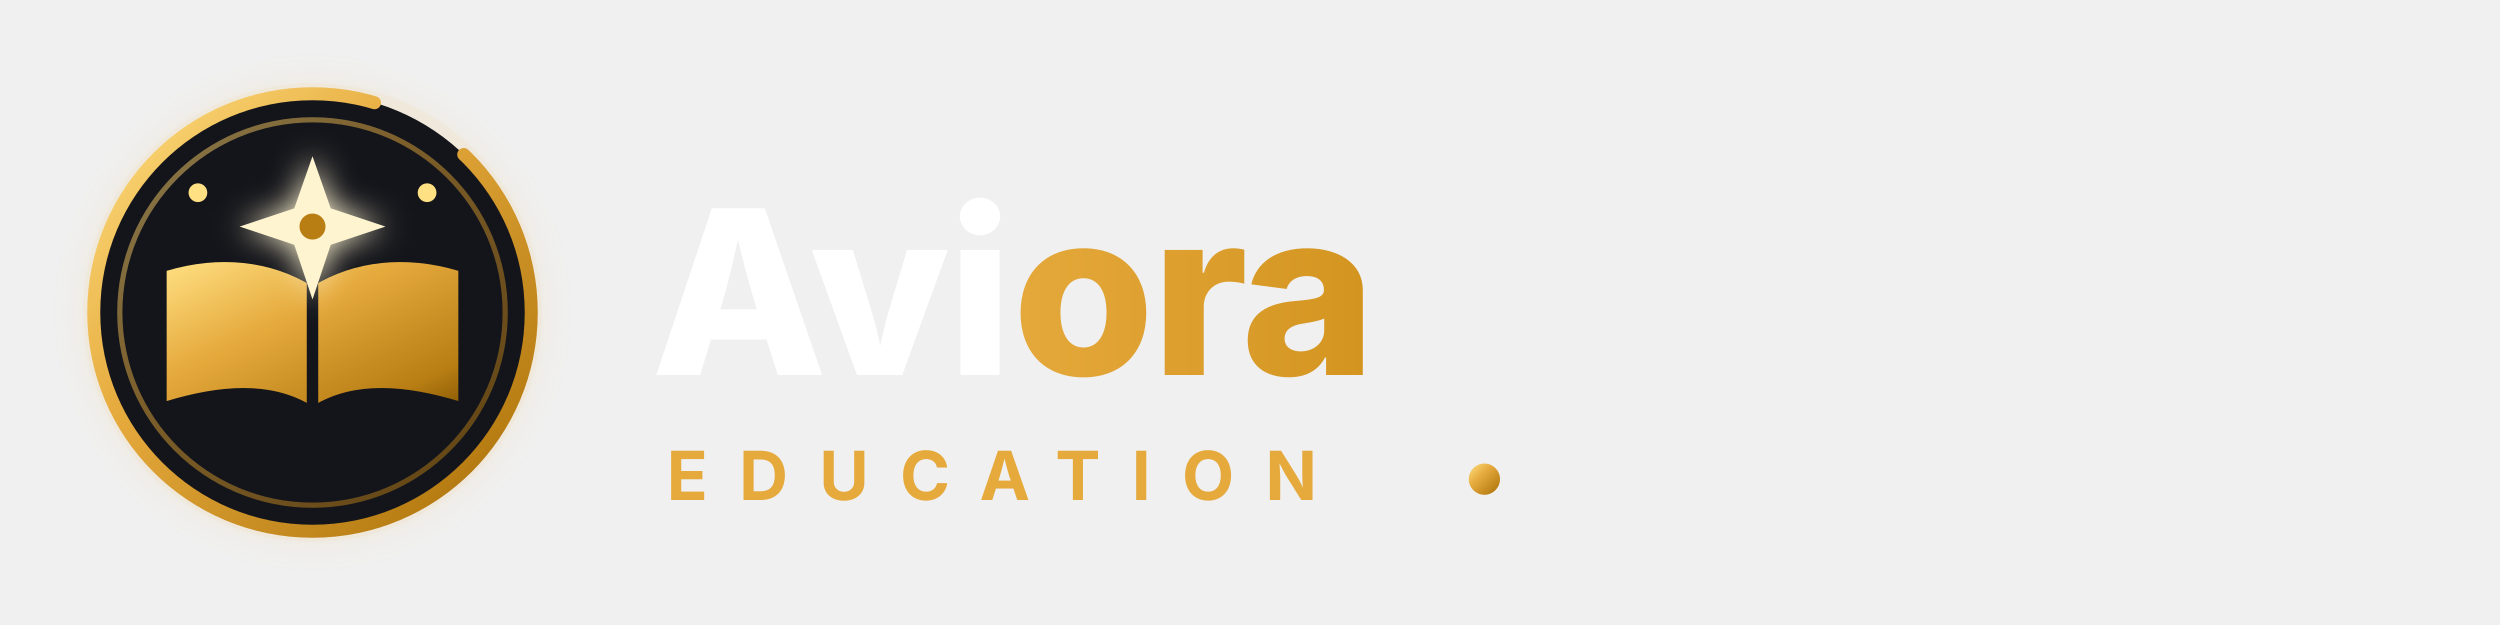
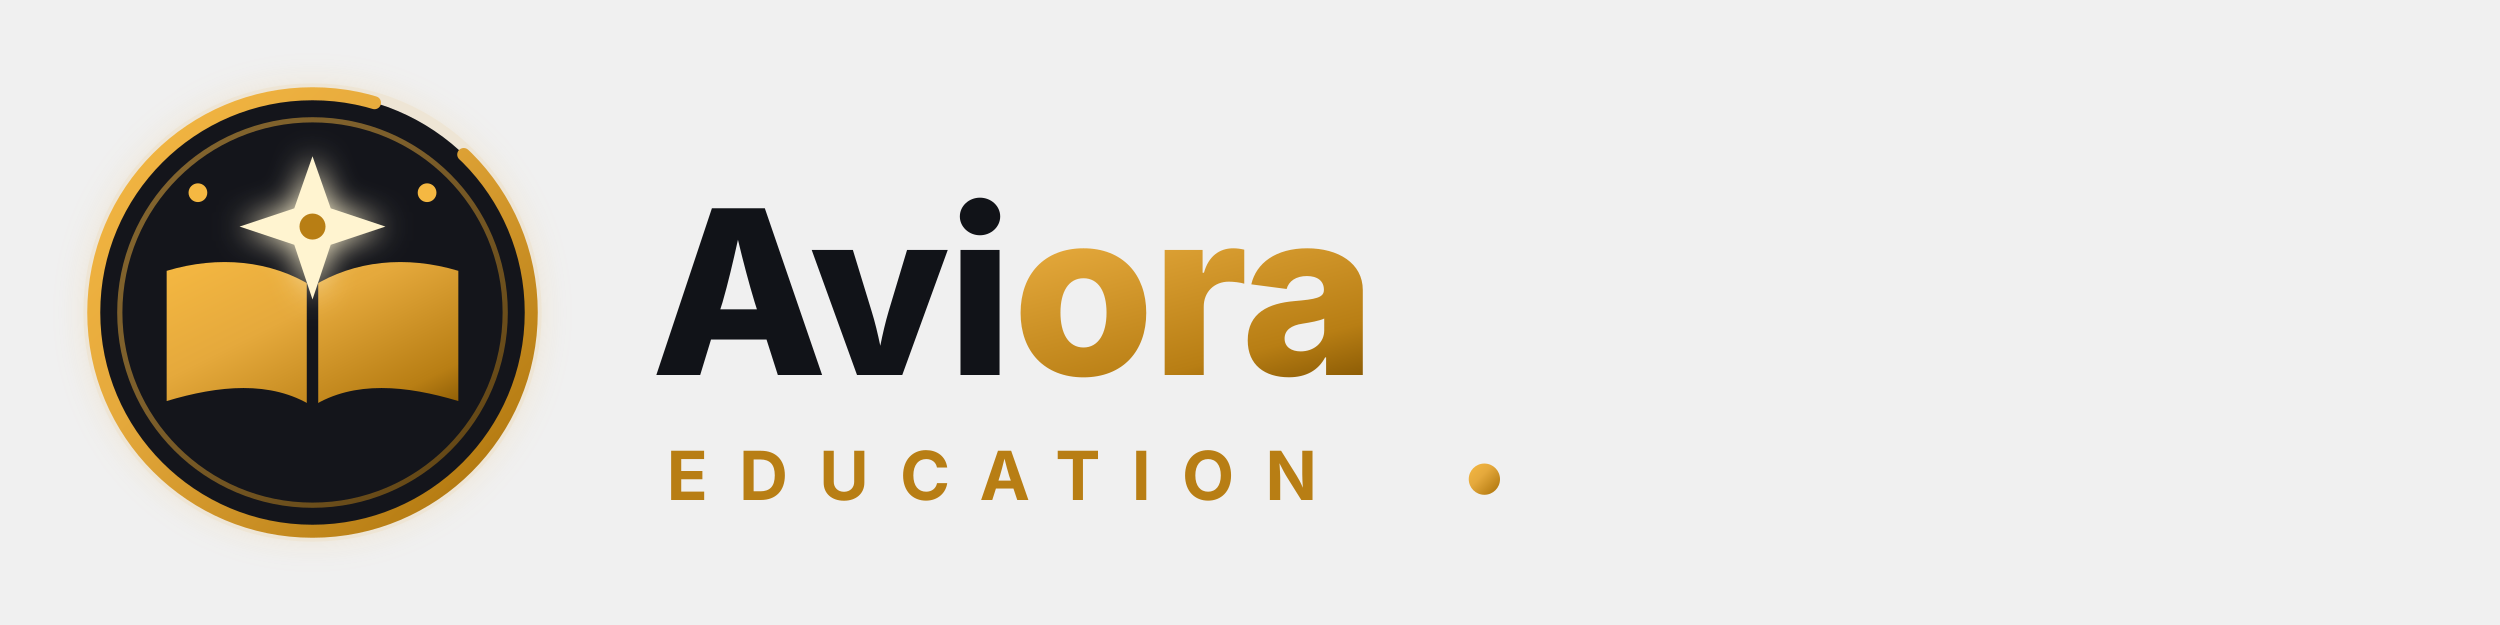
<svg xmlns="http://www.w3.org/2000/svg" viewBox="0 0 480 120" width="100%" height="100%" fill="none">
  <defs>
    <linearGradient id="goldGrad1" x1="0%" y1="0%" x2="100%" y2="100%">
-       <stop offset="0%" stop-color="#FFE082" />
+       <stop offset="0%" stop-color="#F5B842" />
      <stop offset="40%" stop-color="#E5A93C" />
      <stop offset="85%" stop-color="#B87E14" />
      <stop offset="100%" stop-color="#8C5C05" />
    </linearGradient>
    <linearGradient id="goldGlow" x1="0%" y1="0%" x2="100%" y2="0%">
-       <stop offset="0%" stop-color="#FFF3D6" />
+       <stop offset="0%" stop-color="#F5B842" />
      <stop offset="50%" stop-color="#E5A93C" />
      <stop offset="100%" stop-color="#D49520" />
    </linearGradient>
    <filter id="glowFilter" x="-20%" y="-20%" width="140%" height="140%">
      <feGaussianBlur stdDeviation="3" result="blur" />
      <feComposite in="SourceGraphic" in2="blur" operator="over" />
    </filter>
  </defs>
  <g transform="translate(10, 10)">
-     <circle cx="50" cy="50" r="44" fill="#E5A93C" opacity="0.12" filter="url(#glowFilter)" />
+     <circle cx="50" cy="50" r="44" fill="#E5A93C" opacity="0.15" filter="url(#glowFilter)" />
    <circle cx="50" cy="50" r="42" stroke="url(#goldGrad1)" stroke-width="2.5" stroke-dasharray="210 20" stroke-linecap="round" fill="#14151B" />
    <circle cx="50" cy="50" r="37" stroke="url(#goldGrad1)" stroke-width="1" stroke-opacity="0.5" />
    <path d="M50 68 C42 63 32 64 22 67 L22 42 C32 39 42 40 50 45 C58 40 68 39 78 42 L78 67 C68 64 58 63 50 68 Z" fill="url(#goldGrad1)" />
    <line x1="50" y1="44" x2="50" y2="68" stroke="#14151B" stroke-width="2.2" stroke-linecap="round" />
    <path d="M50 20 L53.5 30 L64 33.5 L53.5 37 L50 47.5 L46.5 37 L36 33.5 L46.5 30 Z" fill="#FFF4D0" filter="url(#glowFilter)" />
    <circle cx="50" cy="33.5" r="2.5" fill="#B87E14" />
-     <circle cx="28" cy="27" r="1.8" fill="#FFE082" />
-     <circle cx="72" cy="27" r="1.8" fill="#FFE082" />
+     <circle cx="28" cy="27" r="1.8" fill="#F5B842" />
+     <circle cx="72" cy="27" r="1.8" fill="#F5B842" />
  </g>
  <g transform="translate(125, 30)">
-     <text x="0" y="42" font-family="'Outfit', 'Plus Jakarta Sans', system-ui, -apple-system, sans-serif" font-size="44" font-weight="800" letter-spacing="-0.5" fill="#FFFFFF">
-       Avi<tspan fill="url(#goldGlow)">ora</tspan>
+     <text x="0" y="42" font-family="'Outfit', 'Plus Jakarta Sans', system-ui, -apple-system, sans-serif" font-size="44" font-weight="800" letter-spacing="-0.5" fill="#111318">
+       Avi<tspan fill="url(#goldGrad1)">ora</tspan>
    </text>
-     <text x="3" y="66" font-family="'Outfit', 'Plus Jakarta Sans', system-ui, -apple-system, sans-serif" font-size="13" font-weight="700" letter-spacing="6" fill="#E5A93C">
+     <text x="3" y="66" font-family="'Outfit', 'Plus Jakarta Sans', system-ui, -apple-system, sans-serif" font-size="13" font-weight="700" letter-spacing="6" fill="#B87E14">
      EDUCATION
    </text>
    <circle cx="160" cy="62" r="3" fill="url(#goldGrad1)" />
  </g>
</svg>
